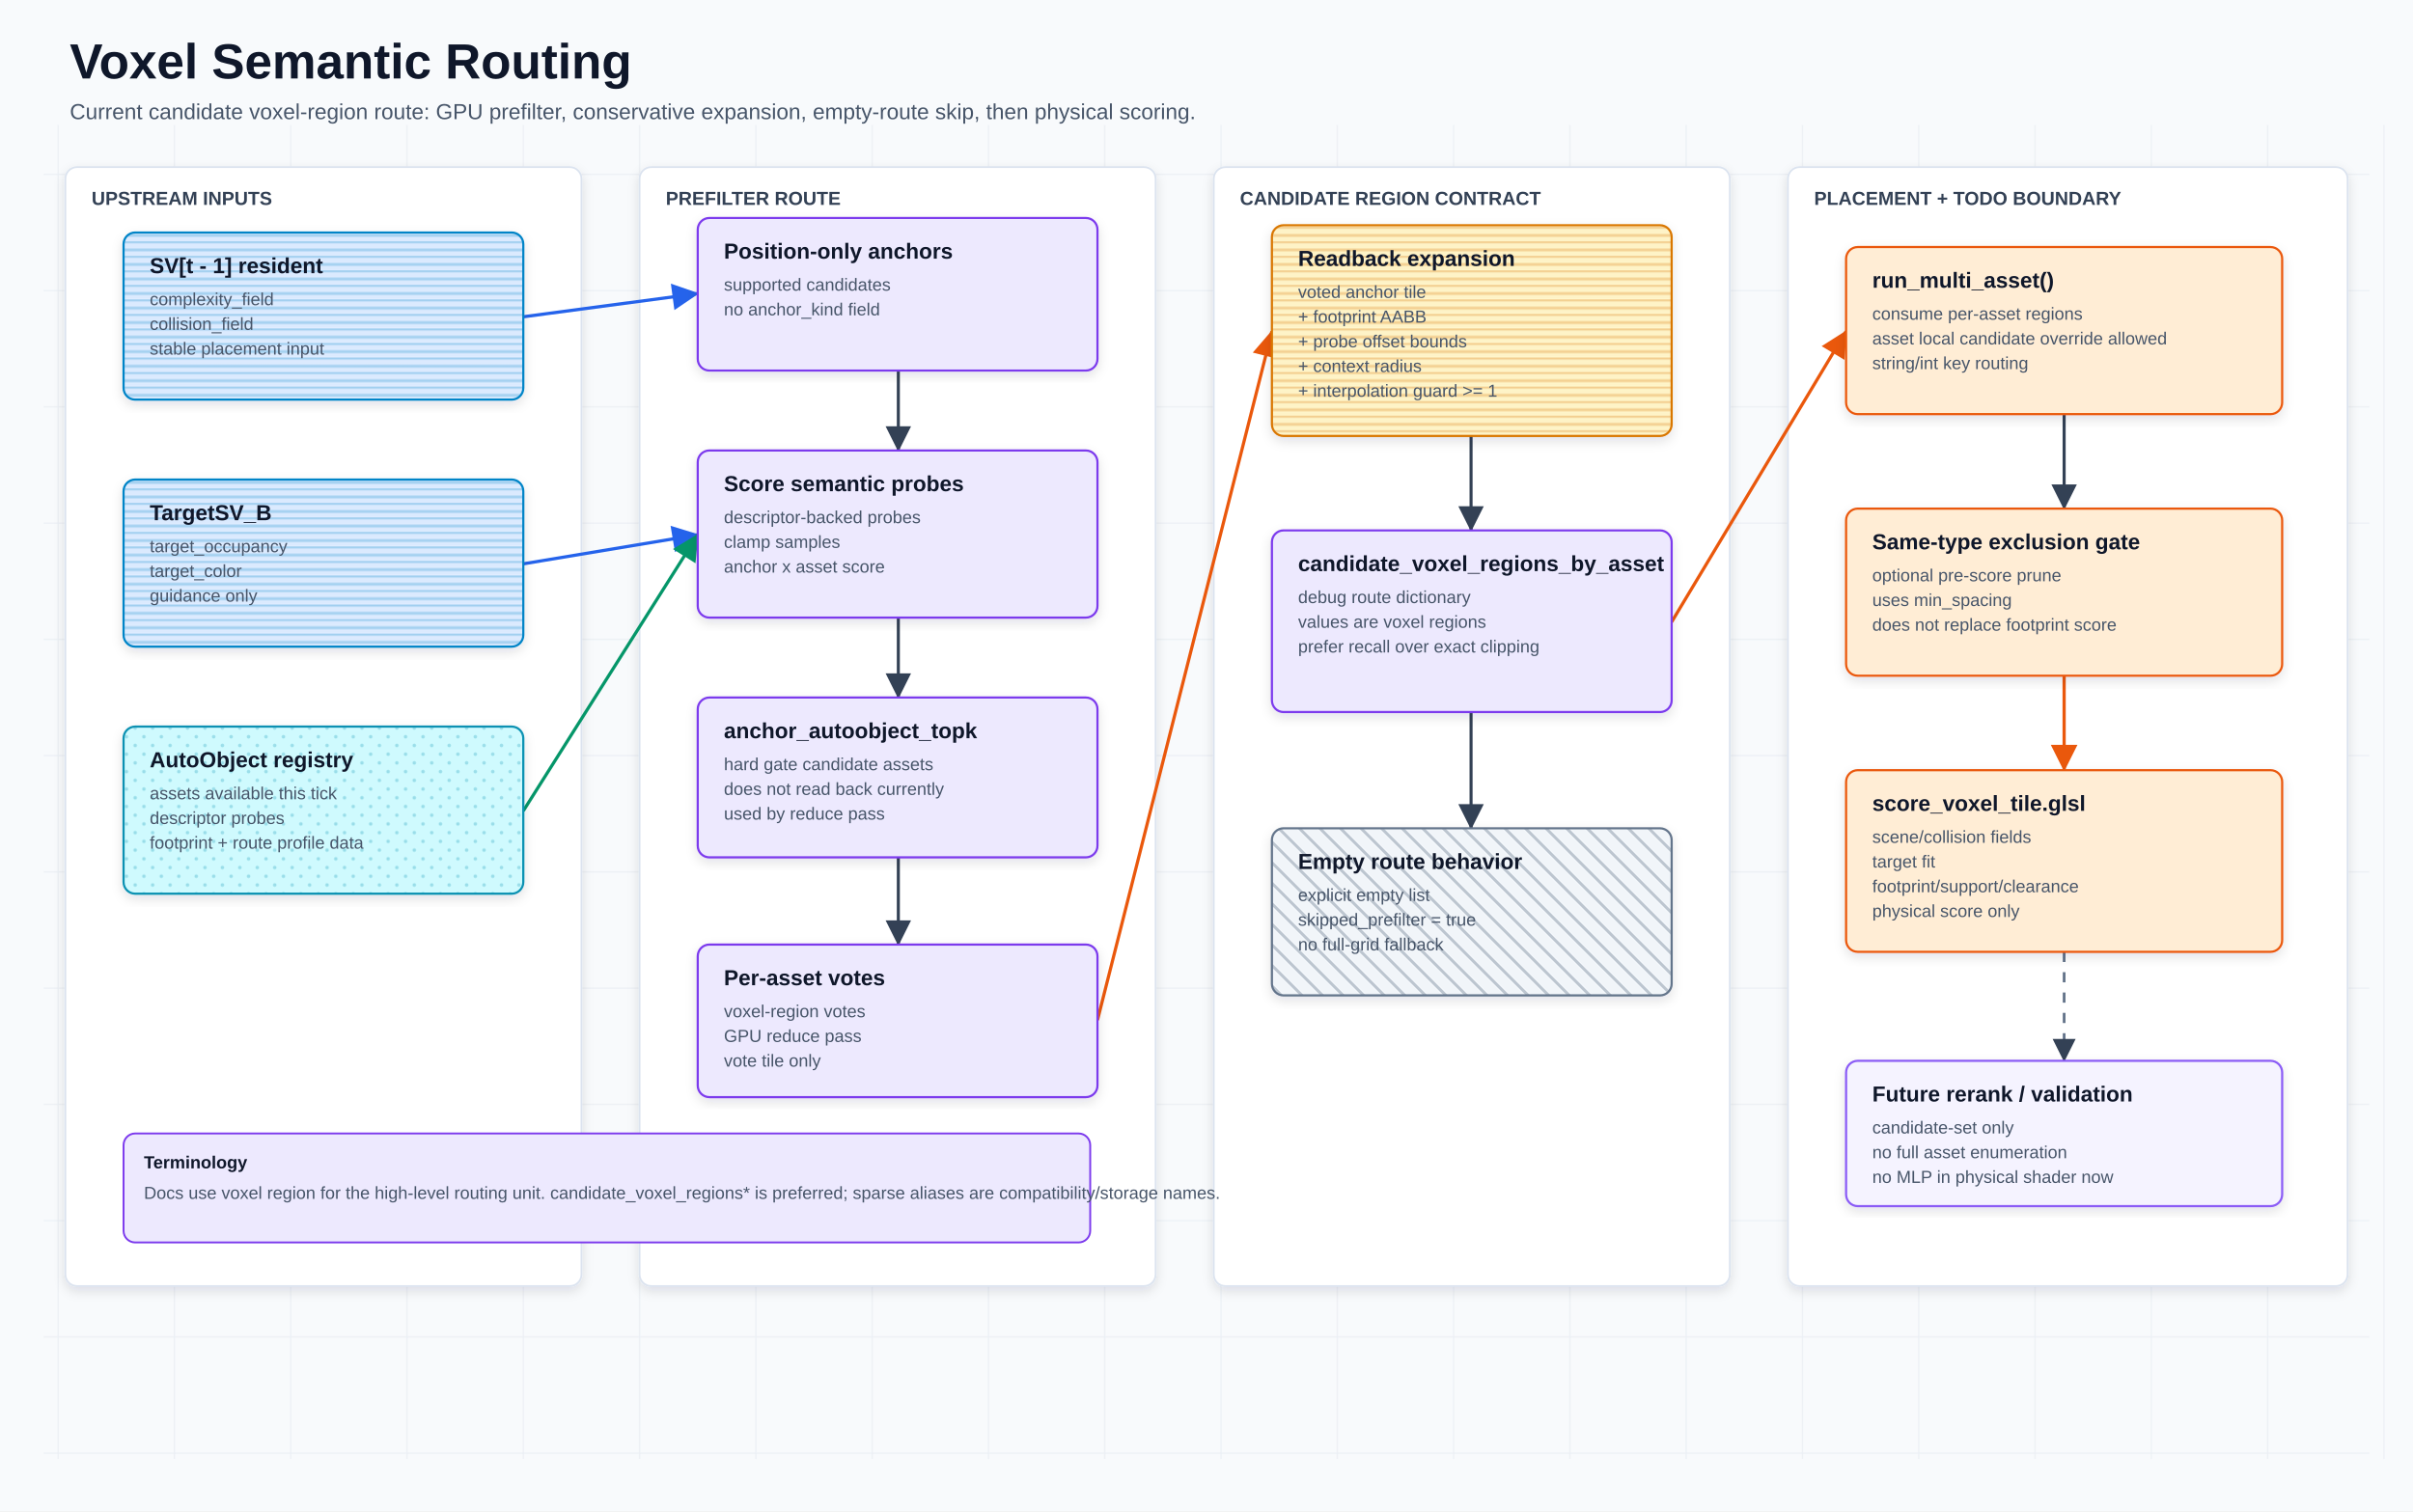
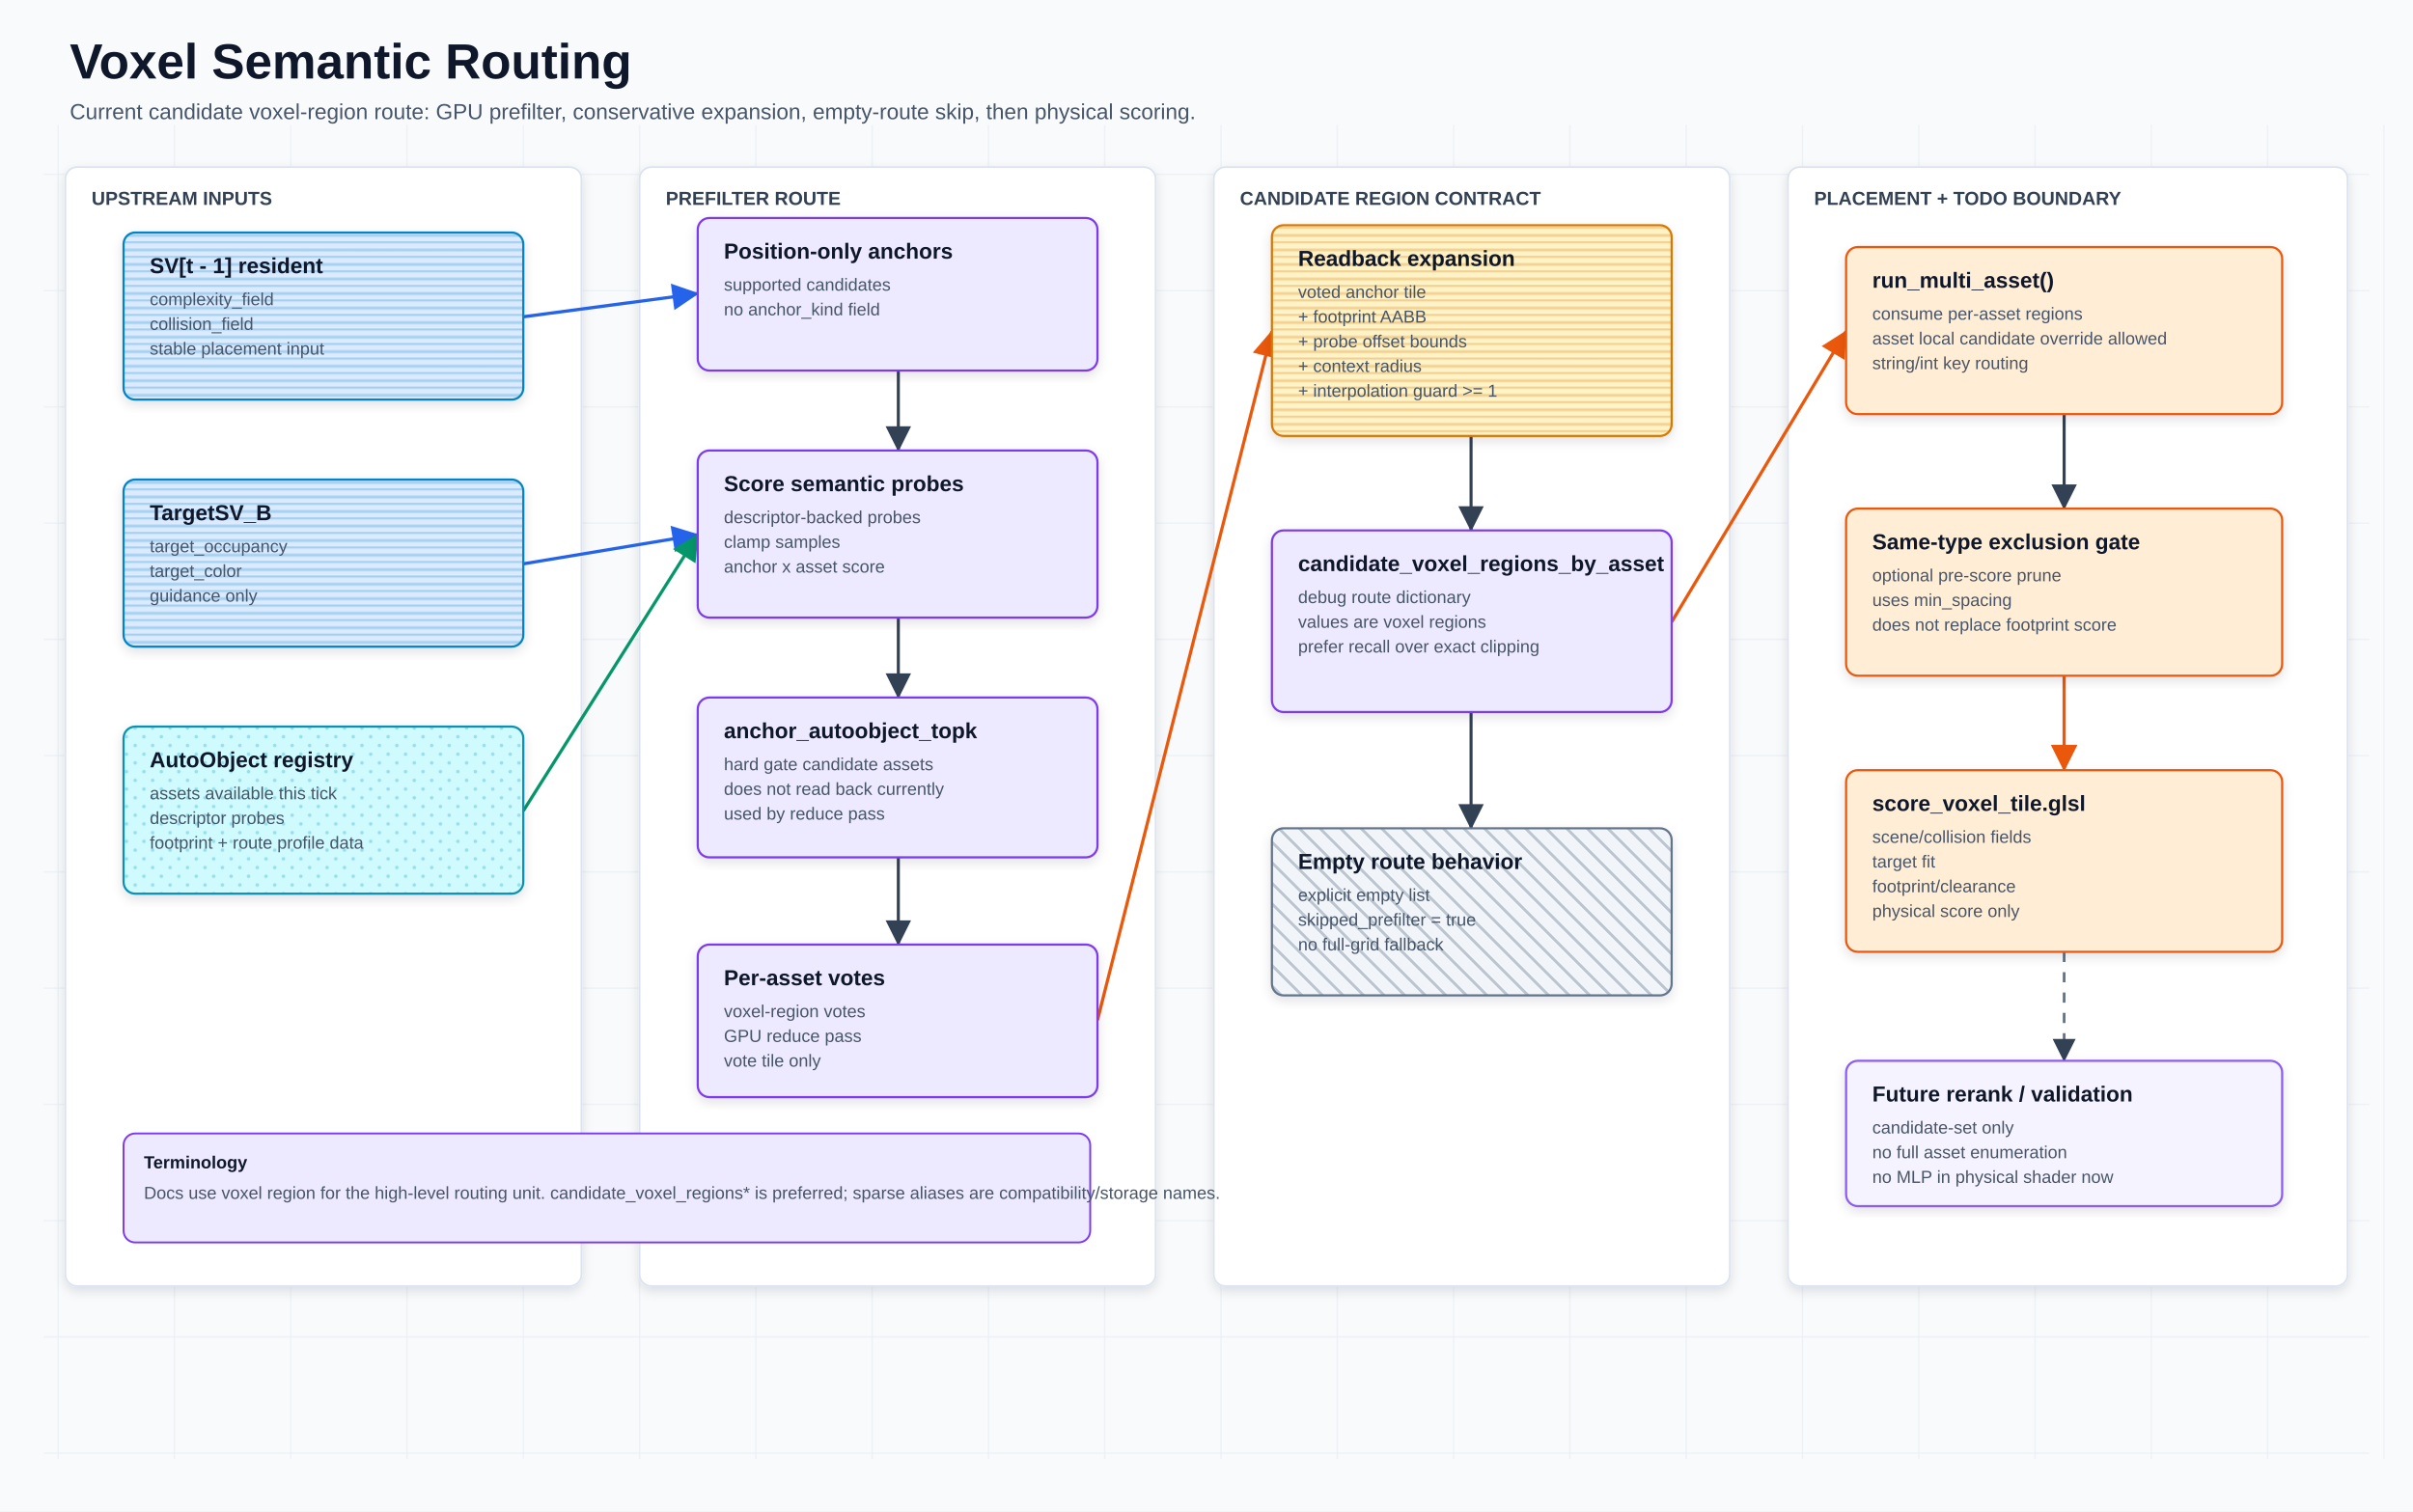
<svg xmlns="http://www.w3.org/2000/svg" width="1660" height="1040" viewBox="0 0 1660 1040" role="img" aria-labelledby="title desc">
  <defs>
    <marker id="arrow" viewBox="0 0 12 12" refX="10.5" refY="6" markerWidth="10" markerHeight="10" orient="auto">
      <path d="M1,1 L11,6 L1,11 Z" fill="#334155" />
    </marker>
    <marker id="arrow-blue" viewBox="0 0 12 12" refX="10.5" refY="6" markerWidth="10" markerHeight="10" orient="auto">
      <path d="M1,1 L11,6 L1,11 Z" fill="#2563eb" />
    </marker>
    <marker id="arrow-green" viewBox="0 0 12 12" refX="10.5" refY="6" markerWidth="10" markerHeight="10" orient="auto">
      <path d="M1,1 L11,6 L1,11 Z" fill="#059669" />
    </marker>
    <marker id="arrow-orange" viewBox="0 0 12 12" refX="10.5" refY="6" markerWidth="10" markerHeight="10" orient="auto">
      <path d="M1,1 L11,6 L1,11 Z" fill="#ea580c" />
    </marker>
    <filter id="shadow" x="-8%" y="-8%" width="116%" height="116%">
      <feDropShadow dx="0" dy="3" stdDeviation="4" flood-color="#0f172a" flood-opacity="0.12" />
    </filter>
    <pattern id="autoobject-dot-bg" patternUnits="userSpaceOnUse" width="12" height="12">
      <rect width="12" height="12" fill="#cffafe" />
      <circle cx="3" cy="3" r="1.25" fill="#0891b2" opacity="0.256" />
      <circle cx="9" cy="9" r="1.25" fill="#0891b2" opacity="0.256" />
    </pattern>
    <pattern id="descriptor-grid" patternUnits="userSpaceOnUse" width="9.333" height="9.333">
      <rect width="9.333" height="9.333" fill="#dcfce7" />
      <path d="M4.667 0H0V4.667" stroke="#16a34a" stroke-width="0.333" opacity="0.258" />
      <path d="M0 4.667L4.667 0" stroke="#16a34a" stroke-width="0.333" opacity="0.258" />
    </pattern>
    <pattern id="sv-stripe-blue" patternUnits="userSpaceOnUse" width="10" height="10">
      <rect width="10" height="10" fill="#dbeafe" />
      <rect y="1" width="10" height="2" fill="#0284c7" opacity="0.235" />
      <rect y="6" width="10" height="1.5" fill="#0284c7" opacity="0.235" />
    </pattern>
    <pattern id="sv-stripe-amber" patternUnits="userSpaceOnUse" width="10" height="10">
      <rect width="10" height="10" fill="#fef3c7" />
      <rect y="1" width="10" height="2" fill="#d97706" opacity="0.264" />
      <rect y="6" width="10" height="1.5" fill="#d97706" opacity="0.264" />
    </pattern>
    <pattern id="note-hatch" patternUnits="userSpaceOnUse" width="10" height="10" patternTransform="rotate(45)">
      <rect width="10" height="10" fill="#f1f5f9" />
      <rect x="0" y="0" width="10" height="2" fill="#64748b" opacity="0.362" />
    </pattern>
  </defs>
  <style>
    :root { color-scheme: light; }
    .bg { fill: #f8fafc; }
    .grid { stroke: #e2e8f0; stroke-width: 1; opacity: 0.7; }
    .title { fill: #0f172a; font: 700 34px "Segoe UI", "Microsoft YaHei", Arial, sans-serif; letter-spacing: 0; }
    .subtitle { fill: #475569; font: 500 15px "Segoe UI", "Microsoft YaHei", Arial, sans-serif; letter-spacing: 0; }
    .lane-title { fill: #334155; font: 700 13px "Segoe UI", "Microsoft YaHei", Arial, sans-serif; letter-spacing: 0; }
    .node-title { fill: #0f172a; font: 700 15px "Segoe UI", "Microsoft YaHei", Arial, sans-serif; letter-spacing: 0; }
    .small { fill: #475569; font: 500 12px "Segoe UI", "Microsoft YaHei", Arial, sans-serif; letter-spacing: 0; }
    .mono { fill: #334155; font: 600 11px Consolas, "Cascadia Mono", monospace; letter-spacing: 0; }
    .note-text { fill: #0f172a; font: 600 12px "Segoe UI", "Microsoft YaHei", Arial, sans-serif; letter-spacing: 0; }
    .lane { fill: #ffffff; stroke: #dbe3ef; stroke-width: 1.2; filter: url(#shadow); }
    .node { stroke-width: 1.5; filter: url(#shadow); }
    .edge { stroke: #334155; stroke-width: 2.1; fill: none; marker-end: url(#arrow); }
    .edge-blue { stroke: #2563eb; stroke-width: 2.2; fill: none; marker-end: url(#arrow-blue); }
    .edge-green { stroke: #059669; stroke-width: 2.2; fill: none; marker-end: url(#arrow-green); }
    .edge-orange { stroke: #ea580c; stroke-width: 2.2; fill: none; marker-end: url(#arrow-orange); }
    .edge-dash { stroke: #64748b; stroke-width: 1.9; fill: none; stroke-dasharray: 7 7; marker-end: url(#arrow); }
    .edge-warn { stroke: #dc2626; stroke-width: 2; fill: none; stroke-dasharray: 8 6; marker-end: url(#arrow); }
  </style>
  <rect class="bg" x="0" y="0" width="1660" height="1040" />
  <g opacity="0.65">
    <line class="grid" x1="40" y1="86" x2="40" y2="1004" />
    <line class="grid" x1="120" y1="86" x2="120" y2="1004" />
    <line class="grid" x1="200" y1="86" x2="200" y2="1004" />
    <line class="grid" x1="280" y1="86" x2="280" y2="1004" />
    <line class="grid" x1="360" y1="86" x2="360" y2="1004" />
    <line class="grid" x1="440" y1="86" x2="440" y2="1004" />
    <line class="grid" x1="520" y1="86" x2="520" y2="1004" />
    <line class="grid" x1="600" y1="86" x2="600" y2="1004" />
    <line class="grid" x1="680" y1="86" x2="680" y2="1004" />
    <line class="grid" x1="760" y1="86" x2="760" y2="1004" />
    <line class="grid" x1="840" y1="86" x2="840" y2="1004" />
    <line class="grid" x1="920" y1="86" x2="920" y2="1004" />
    <line class="grid" x1="1000" y1="86" x2="1000" y2="1004" />
    <line class="grid" x1="1080" y1="86" x2="1080" y2="1004" />
    <line class="grid" x1="1160" y1="86" x2="1160" y2="1004" />
    <line class="grid" x1="1240" y1="86" x2="1240" y2="1004" />
    <line class="grid" x1="1320" y1="86" x2="1320" y2="1004" />
    <line class="grid" x1="1400" y1="86" x2="1400" y2="1004" />
    <line class="grid" x1="1480" y1="86" x2="1480" y2="1004" />
    <line class="grid" x1="1560" y1="86" x2="1560" y2="1004" />
    <line class="grid" x1="1640" y1="86" x2="1640" y2="1004" />
    <line class="grid" x1="30" y1="120" x2="1630" y2="120" />
    <line class="grid" x1="30" y1="200" x2="1630" y2="200" />
    <line class="grid" x1="30" y1="280" x2="1630" y2="280" />
    <line class="grid" x1="30" y1="360" x2="1630" y2="360" />
    <line class="grid" x1="30" y1="440" x2="1630" y2="440" />
    <line class="grid" x1="30" y1="520" x2="1630" y2="520" />
    <line class="grid" x1="30" y1="600" x2="1630" y2="600" />
    <line class="grid" x1="30" y1="680" x2="1630" y2="680" />
    <line class="grid" x1="30" y1="760" x2="1630" y2="760" />
    <line class="grid" x1="30" y1="840" x2="1630" y2="840" />
    <line class="grid" x1="30" y1="920" x2="1630" y2="920" />
    <line class="grid" x1="30" y1="1000" x2="1630" y2="1000" />
  </g>
  <text class="title" x="48" y="54">Voxel Semantic Routing</text>
  <text class="subtitle" x="48" y="82">Current candidate voxel-region route: GPU prefilter, conservative expansion, empty-route skip, then physical scoring.</text>
  <g>
    <rect class="lane" x="45" y="115" width="355" height="770" rx="8" />
    <text class="lane-title" x="63" y="141">UPSTREAM INPUTS</text>
    <rect class="lane" x="440" y="115" width="355" height="770" rx="8" />
    <text class="lane-title" x="458" y="141">PREFILTER ROUTE</text>
    <rect class="lane" x="835" y="115" width="355" height="770" rx="8" />
    <text class="lane-title" x="853" y="141">CANDIDATE REGION CONTRACT</text>
    <rect class="lane" x="1230" y="115" width="385" height="770" rx="8" />
    <text class="lane-title" x="1248" y="141">PLACEMENT + TODO BOUNDARY</text>
  </g>
  <g>
    <path class="edge-blue" d="M 360 218 L 480 202" />
    <path class="edge-blue" d="M 360 388 L 480 368" />
    <path class="edge-green" d="M 360 558 L 480 368" />
    <path class="edge" d="M 618 255 L 618 310" />
    <path class="edge" d="M 618 425 L 618 480" />
    <path class="edge" d="M 618 590 L 618 650" />
    <path class="edge-orange" d="M 755 702 L 875 228" />
    <path class="edge" d="M 1012 300 L 1012 365" />
    <path class="edge" d="M 1012 490 L 1012 570" />
    <path class="edge-orange" d="M 1150 428 L 1270 228" />
    <path class="edge" d="M 1420 285 L 1420 350" />
    <path class="edge-orange" d="M 1420 465 L 1420 530" />
    <path class="edge-dash" d="M 1420 655 L 1420 730" />
  </g>
  <g>
    <g id="sv[t---1]-resident">
      <rect class="node" x="85" y="160" width="275" height="115" rx="8" fill="url(#sv-stripe-blue)" stroke="#0284c7" />
      <text class="node-title" x="103" y="188">SV[t - 1] resident</text>
      <text class="small">
        <tspan x="103" y="210">complexity_field</tspan>
        <tspan x="103" y="227">collision_field</tspan>
        <tspan x="103" y="244">stable placement input</tspan>
      </text>
    </g>
    <g id="targetsv_b">
      <rect class="node" x="85" y="330" width="275" height="115" rx="8" fill="url(#sv-stripe-blue)" stroke="#0284c7" />
      <text class="node-title" x="103" y="358">TargetSV_B</text>
      <text class="small">
        <tspan x="103" y="380">target_occupancy</tspan>
        <tspan x="103" y="397">target_color</tspan>
        <tspan x="103" y="414">guidance only</tspan>
      </text>
    </g>
    <g id="autoobject-registry">
      <rect class="node" x="85" y="500" width="275" height="115" rx="8" fill="url(#autoobject-dot-bg)" stroke="#0891b2" />
      <text class="node-title" x="103" y="528">AutoObject registry</text>
      <text class="small">
        <tspan x="103" y="550">assets available this tick</tspan>
        <tspan x="103" y="567">descriptor probes</tspan>
        <tspan x="103" y="584">footprint + route profile data</tspan>
      </text>
    </g>
    <g id="position-only-anchors">
      <rect class="node" x="480" y="150" width="275" height="105" rx="8" fill="#ede9fe" stroke="#7c3aed" />
      <text class="node-title" x="498" y="178">Position-only anchors</text>
      <text class="small">
        <tspan x="498" y="200">supported candidates</tspan>
        <tspan x="498" y="217">no anchor_kind field</tspan>
      </text>
    </g>
    <g id="score-semantic-probes">
      <rect class="node" x="480" y="310" width="275" height="115" rx="8" fill="#ede9fe" stroke="#7c3aed" />
      <text class="node-title" x="498" y="338">Score semantic probes</text>
      <text class="small">
        <tspan x="498" y="360">descriptor-backed probes</tspan>
        <tspan x="498" y="377">clamp samples</tspan>
        <tspan x="498" y="394">anchor x asset score</tspan>
      </text>
    </g>
    <g id="anchor_autoobject_topk">
      <rect class="node" x="480" y="480" width="275" height="110" rx="8" fill="#ede9fe" stroke="#7c3aed" />
      <text class="node-title" x="498" y="508">anchor_autoobject_topk</text>
      <text class="small">
        <tspan x="498" y="530">hard gate candidate assets</tspan>
        <tspan x="498" y="547">does not read back currently</tspan>
        <tspan x="498" y="564">used by reduce pass</tspan>
      </text>
    </g>
    <g id="per-asset-votes">
      <rect class="node" x="480" y="650" width="275" height="105" rx="8" fill="#ede9fe" stroke="#7c3aed" />
      <text class="node-title" x="498" y="678">Per-asset votes</text>
      <text class="small">
        <tspan x="498" y="700">voxel-region votes</tspan>
        <tspan x="498" y="717">GPU reduce pass</tspan>
        <tspan x="498" y="734">vote tile only</tspan>
      </text>
    </g>
    <g id="readback-expansion">
      <rect class="node" x="875" y="155" width="275" height="145" rx="8" fill="url(#sv-stripe-amber)" stroke="#d97706" />
      <text class="node-title" x="893" y="183">Readback expansion</text>
      <text class="small">
        <tspan x="893" y="205">voted anchor tile</tspan>
        <tspan x="893" y="222">+ footprint AABB</tspan>
        <tspan x="893" y="239">+ probe offset bounds</tspan>
        <tspan x="893" y="256">+ context radius</tspan>
        <tspan x="893" y="273">+ interpolation guard &gt;= 1</tspan>
      </text>
    </g>
    <g id="candidate_voxel_regions_by_asset">
      <rect class="node" x="875" y="365" width="275" height="125" rx="8" fill="#ede9fe" stroke="#7c3aed" />
      <text class="node-title" x="893" y="393">candidate_voxel_regions_by_asset</text>
      <text class="small">
        <tspan x="893" y="415">debug route dictionary</tspan>
        <tspan x="893" y="432">values are voxel regions</tspan>
        <tspan x="893" y="449">prefer recall over exact clipping</tspan>
      </text>
    </g>
    <g id="empty-route-behavior">
      <rect class="node" x="875" y="570" width="275" height="115" rx="8" fill="url(#note-hatch)" stroke="#64748b" />
      <text class="node-title" x="893" y="598">Empty route behavior</text>
      <text class="small">
        <tspan x="893" y="620">explicit empty list</tspan>
        <tspan x="893" y="637">skipped_prefilter = true</tspan>
        <tspan x="893" y="654">no full-grid fallback</tspan>
      </text>
    </g>
    <g id="run_multi_asset()">
      <rect class="node" x="1270" y="170" width="300" height="115" rx="8" fill="#ffedd5" stroke="#ea580c" />
      <text class="node-title" x="1288" y="198">run_multi_asset()</text>
      <text class="small">
        <tspan x="1288" y="220">consume per-asset regions</tspan>
        <tspan x="1288" y="237">asset local candidate override allowed</tspan>
        <tspan x="1288" y="254">string/int key routing</tspan>
      </text>
    </g>
    <g id="same-type-exclusion-gate">
      <rect class="node" x="1270" y="350" width="300" height="115" rx="8" fill="#ffedd5" stroke="#ea580c" />
      <text class="node-title" x="1288" y="378">Same-type exclusion gate</text>
      <text class="small">
        <tspan x="1288" y="400">optional pre-score prune</tspan>
        <tspan x="1288" y="417">uses min_spacing</tspan>
        <tspan x="1288" y="434">does not replace footprint score</tspan>
      </text>
    </g>
    <g id="score_voxel_tile.glsl">
      <rect class="node" x="1270" y="530" width="300" height="125" rx="8" fill="#ffedd5" stroke="#ea580c" />
      <text class="node-title" x="1288" y="558">score_voxel_tile.glsl</text>
      <text class="small">
        <tspan x="1288" y="580">scene/collision fields</tspan>
        <tspan x="1288" y="597">target fit</tspan>
-         <tspan x="1288" y="614">footprint/support/clearance</tspan>
+         <tspan x="1288" y="614">footprint/clearance</tspan>
        <tspan x="1288" y="631">physical score only</tspan>
      </text>
    </g>
    <g id="future-rerank-/-validation">
      <rect class="node" x="1270" y="730" width="300" height="100" rx="8" fill="#f5f3ff" stroke="#8b5cf6" />
      <text class="node-title" x="1288" y="758">Future rerank / validation</text>
      <text class="small">
        <tspan x="1288" y="780">candidate-set only</tspan>
        <tspan x="1288" y="797">no full asset enumeration</tspan>
        <tspan x="1288" y="814">no MLP in physical shader now</tspan>
      </text>
    </g>
  </g>
  <g>
    <g>
      <rect x="85" y="780" width="665" height="75" rx="8" fill="#ede9fe" stroke="#7c3aed" stroke-width="1.3" />
      <text class="note-text" x="99" y="804">Terminology</text>
      <text class="small">
        <tspan x="99" y="825">Docs use voxel region for the high-level routing unit. candidate_voxel_regions* is preferred; sparse aliases are compatibility/storage names.</tspan>
      </text>
    </g>
  </g>
</svg>
